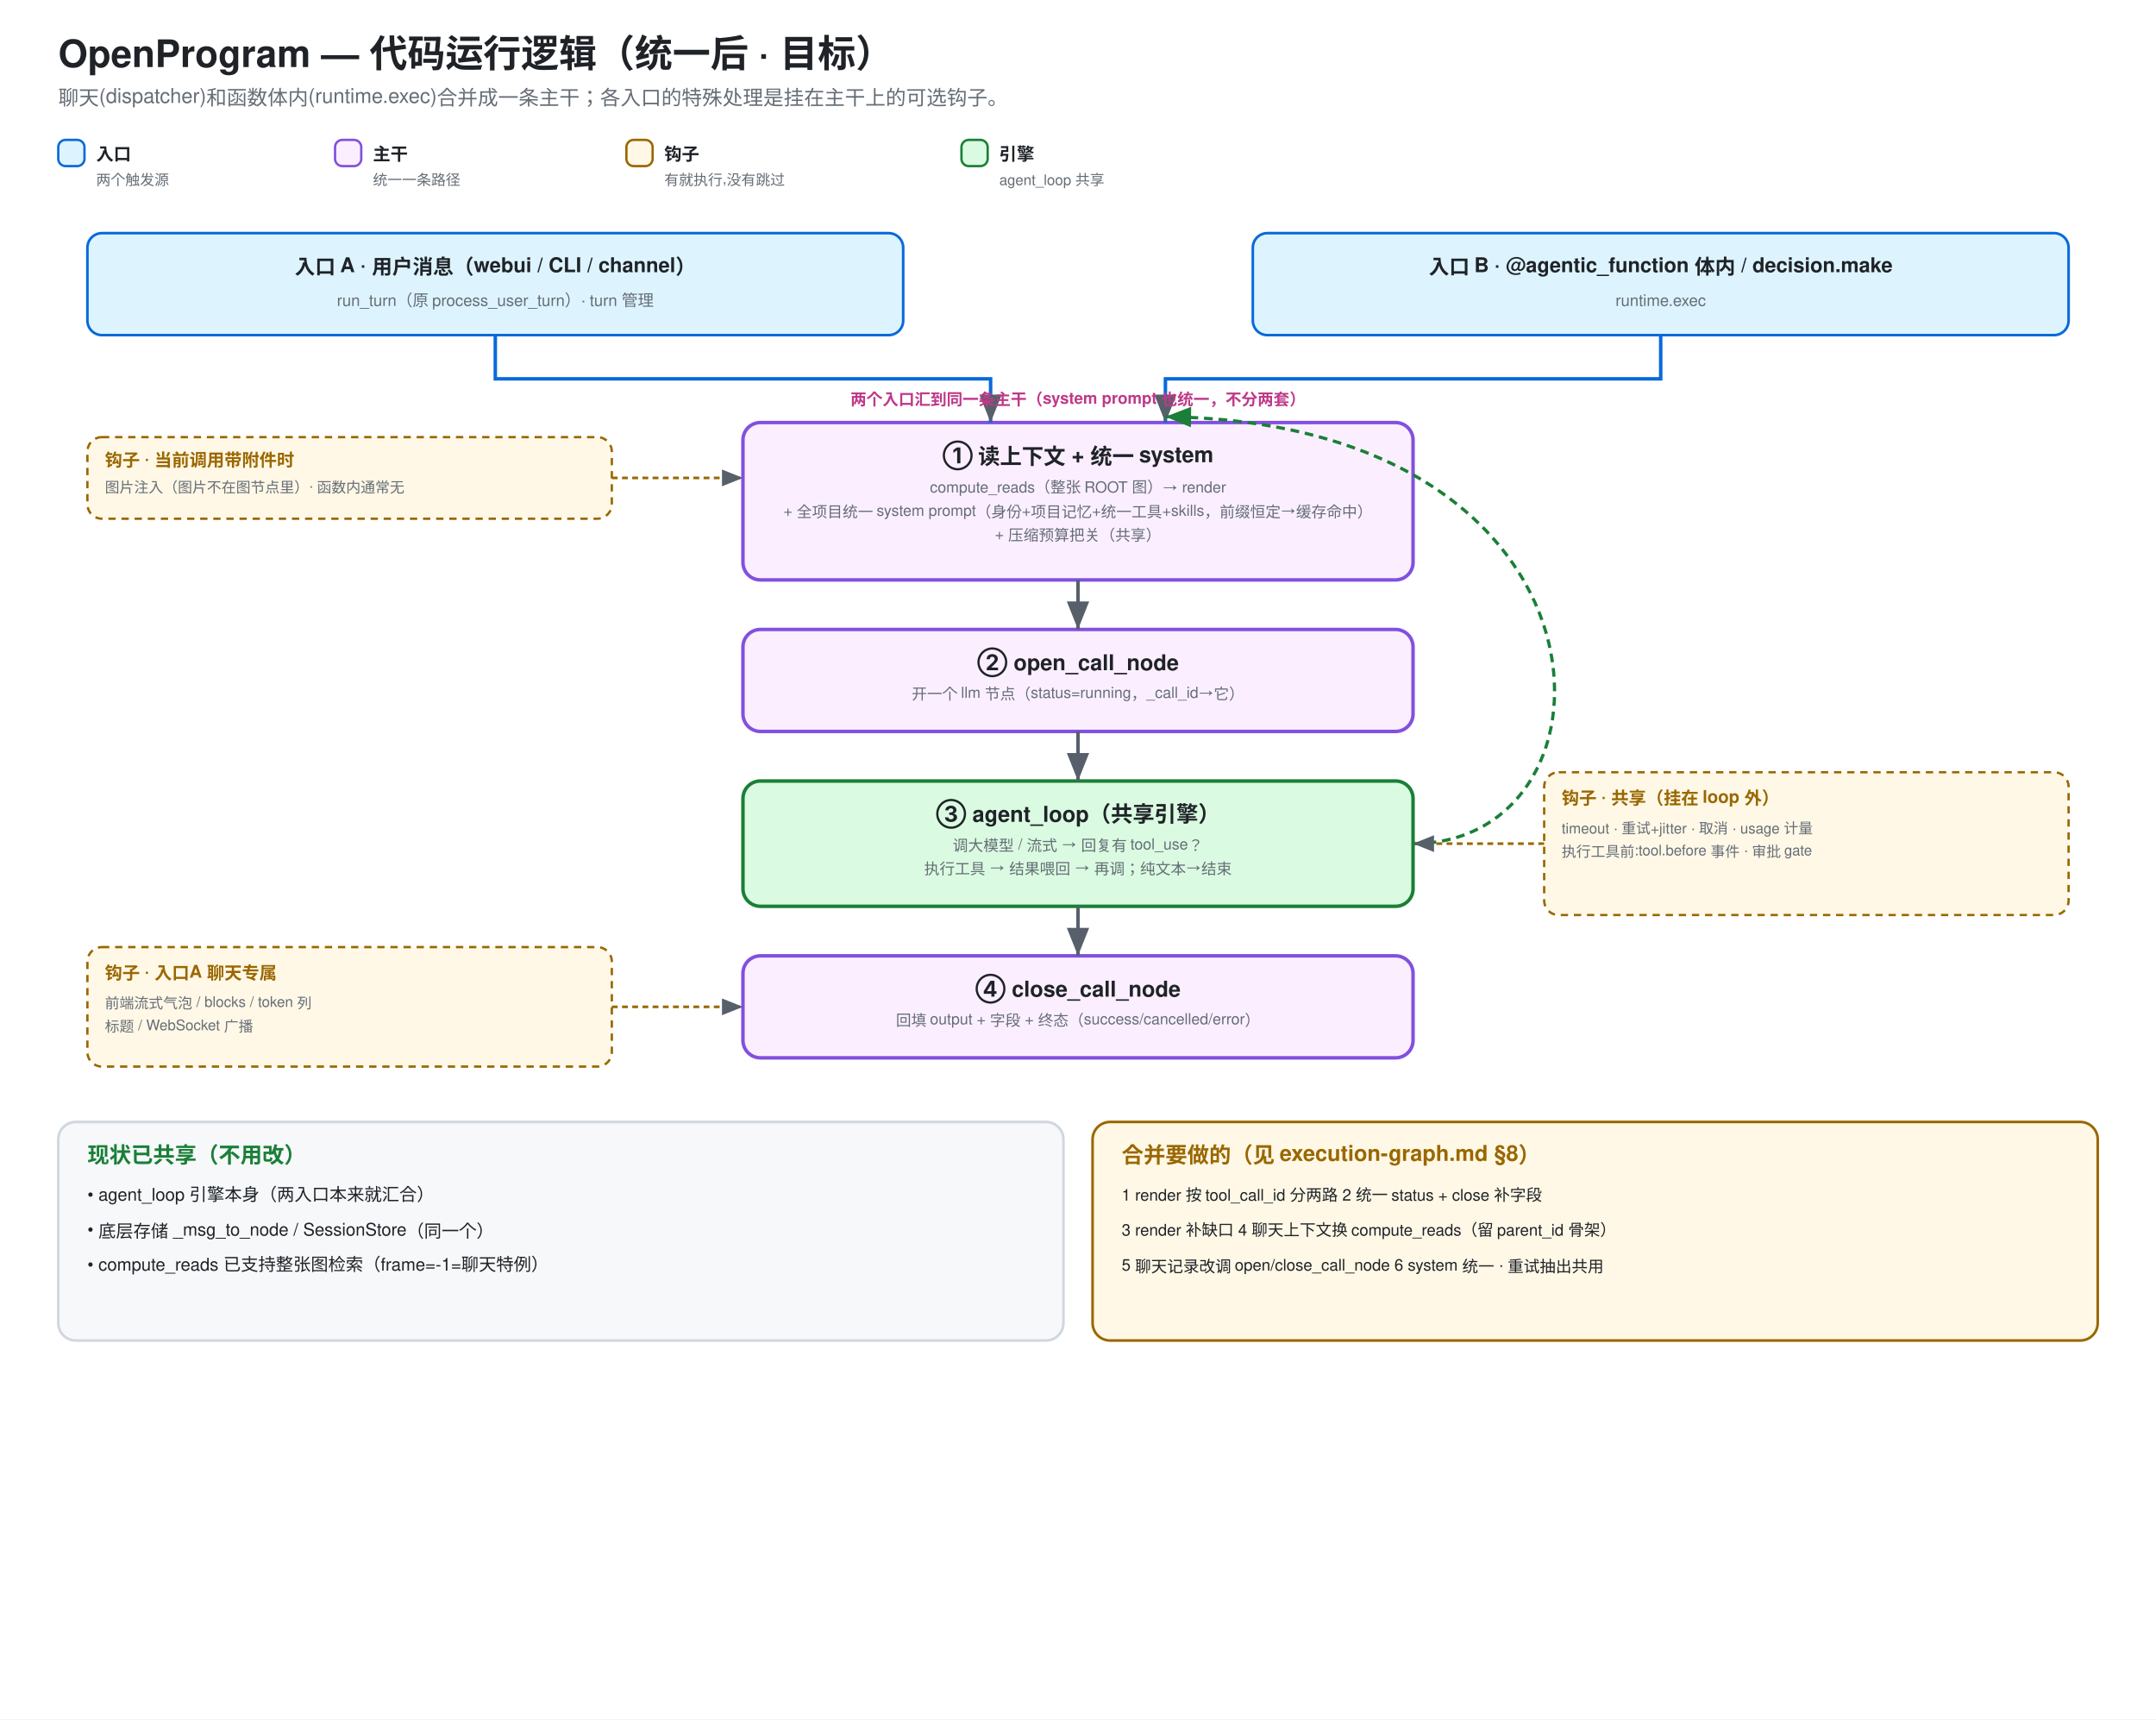
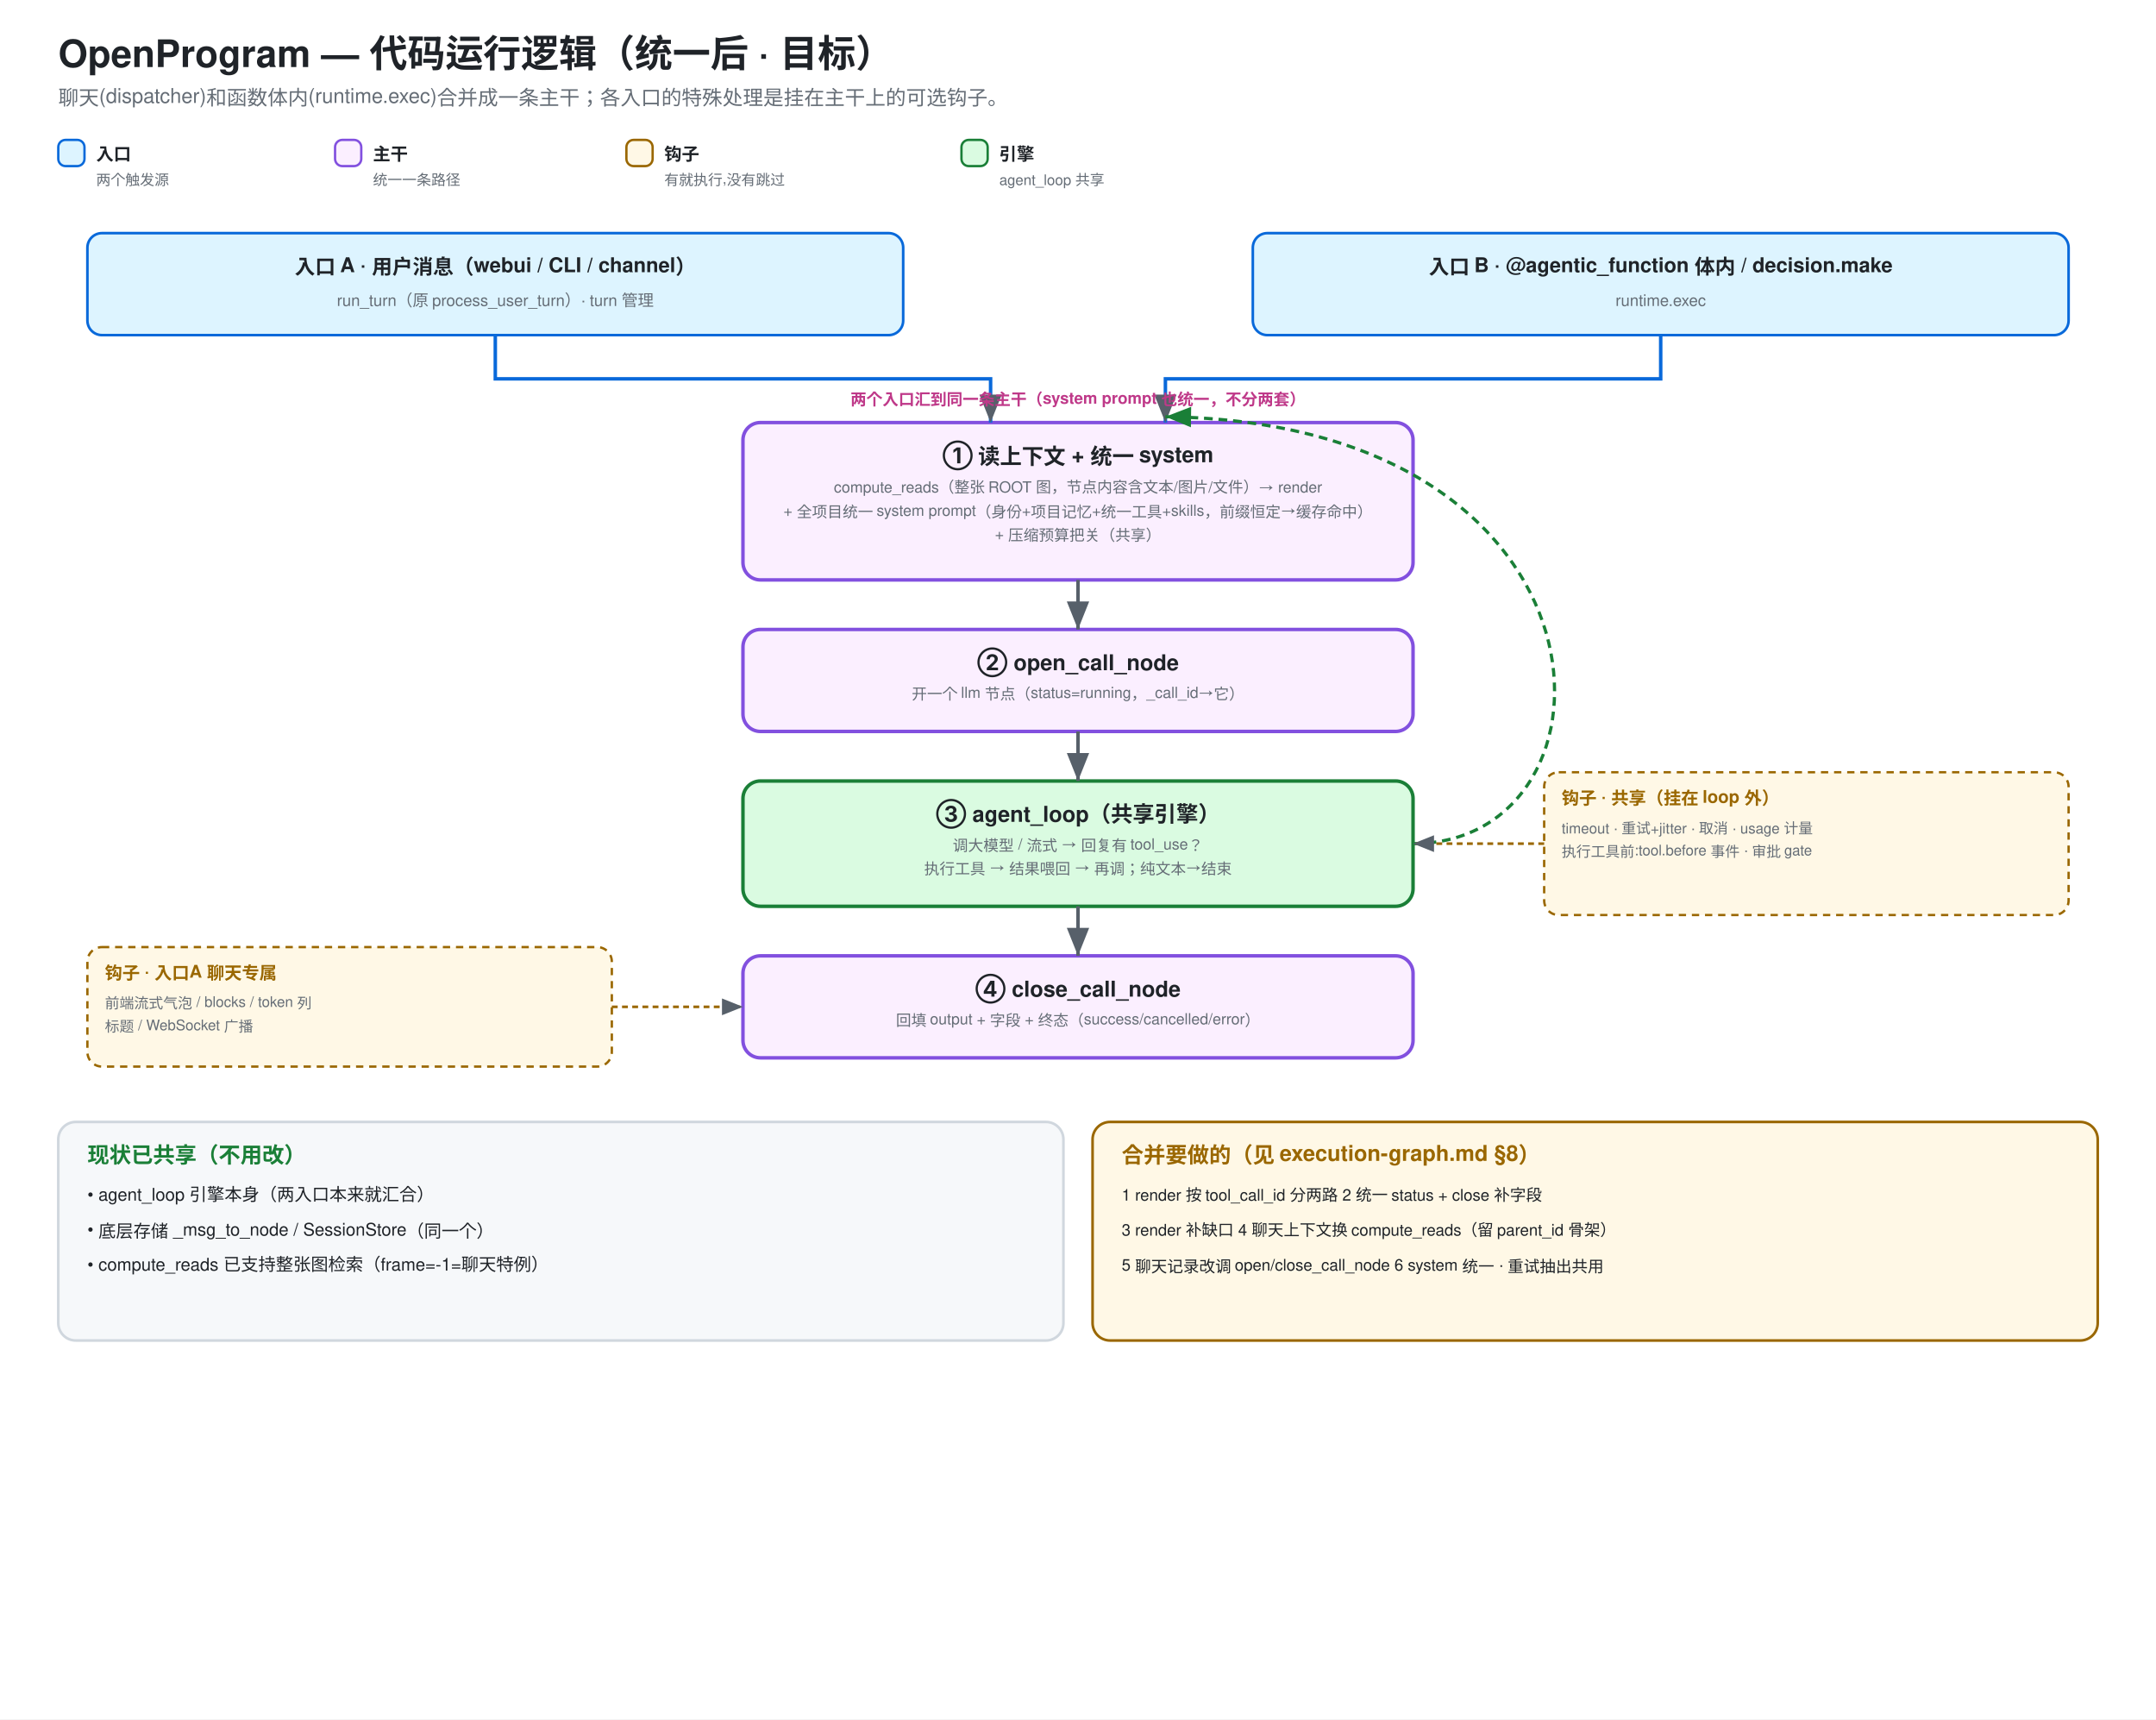
<svg xmlns="http://www.w3.org/2000/svg" width="1480" height="1180" viewBox="0 0 1480 1180">
  <defs>
    <marker id="a" markerWidth="11" markerHeight="11" refX="8" refY="3.2" orient="auto" markerUnits="strokeWidth">
      <path d="M0,0 L8,3.2 L0,6.4 Z" fill="#57606a" />
    </marker>
    <marker id="ag" markerWidth="11" markerHeight="11" refX="8" refY="3.2" orient="auto" markerUnits="strokeWidth">
      <path d="M0,0 L8,3.2 L0,6.4 Z" fill="#1a7f37" />
    </marker>
  </defs>
  <rect x="0" y="0" width="1480" height="1180" rx="0" fill="#ffffff" stroke="#ffffff" stroke-width="0" />
  <text x="40" y="46" font-family="-apple-system,Segoe UI,Helvetica,Arial,sans-serif" font-size="26" fill="#1f2328" text-anchor="start" font-weight="bold">OpenProgram — 代码运行逻辑（统一后 · 目标）</text>
  <text x="40" y="72" font-family="-apple-system,Segoe UI,Helvetica,Arial,sans-serif" font-size="14" fill="#656d76" text-anchor="start" font-weight="normal">聊天(dispatcher)和函数体内(runtime.exec)合并成一条主干；各入口的特殊处理是挂在主干上的可选钩子。</text>
  <rect x="40" y="96" width="18" height="18" rx="5" fill="#ddf4ff" stroke="#0969da" stroke-width="1.6" />
  <text x="66" y="110" font-family="-apple-system,Segoe UI,Helvetica,Arial,sans-serif" font-size="12" fill="#1f2328" text-anchor="start" font-weight="bold">入口</text>
  <text x="66" y="127" font-family="-apple-system,Segoe UI,Helvetica,Arial,sans-serif" font-size="10" fill="#656d76" text-anchor="start" font-weight="normal">两个触发源</text>
  <rect x="230" y="96" width="18" height="18" rx="5" fill="#fbefff" stroke="#8250df" stroke-width="1.6" />
  <text x="256" y="110" font-family="-apple-system,Segoe UI,Helvetica,Arial,sans-serif" font-size="12" fill="#1f2328" text-anchor="start" font-weight="bold">主干</text>
  <text x="256" y="127" font-family="-apple-system,Segoe UI,Helvetica,Arial,sans-serif" font-size="10" fill="#656d76" text-anchor="start" font-weight="normal">统一一条路径</text>
  <rect x="430" y="96" width="18" height="18" rx="5" fill="#fff8e6" stroke="#9a6700" stroke-width="1.6" />
  <text x="456" y="110" font-family="-apple-system,Segoe UI,Helvetica,Arial,sans-serif" font-size="12" fill="#1f2328" text-anchor="start" font-weight="bold">钩子</text>
  <text x="456" y="127" font-family="-apple-system,Segoe UI,Helvetica,Arial,sans-serif" font-size="10" fill="#656d76" text-anchor="start" font-weight="normal">有就执行,没有跳过</text>
  <rect x="660" y="96" width="18" height="18" rx="5" fill="#dafbe1" stroke="#1a7f37" stroke-width="1.6" />
  <text x="686" y="110" font-family="-apple-system,Segoe UI,Helvetica,Arial,sans-serif" font-size="12" fill="#1f2328" text-anchor="start" font-weight="bold">引擎</text>
  <text x="686" y="127" font-family="-apple-system,Segoe UI,Helvetica,Arial,sans-serif" font-size="10" fill="#656d76" text-anchor="start" font-weight="normal">agent_loop 共享</text>
  <rect x="60" y="160" width="560" height="70" rx="10" fill="#ddf4ff" stroke="#0969da" stroke-width="1.8" />
  <text x="340.0" y="188" font-family="-apple-system,Segoe UI,Helvetica,Arial,sans-serif" font-size="14" fill="#1f2328" text-anchor="middle" font-weight="bold">入口 A · 用户消息（webui / CLI / channel）</text>
  <text x="340.0" y="210" font-family="-apple-system,Segoe UI,Helvetica,Arial,sans-serif" font-size="11" fill="#656d76" text-anchor="middle" font-weight="normal">run_turn（原 process_user_turn）· turn 管理</text>
  <rect x="860" y="160" width="560" height="70" rx="10" fill="#ddf4ff" stroke="#0969da" stroke-width="1.8" />
  <text x="1140.0" y="188" font-family="-apple-system,Segoe UI,Helvetica,Arial,sans-serif" font-size="14" fill="#1f2328" text-anchor="middle" font-weight="bold">入口 B · @agentic_function 体内 / decision.make</text>
  <text x="1140.0" y="210" font-family="-apple-system,Segoe UI,Helvetica,Arial,sans-serif" font-size="11" fill="#656d76" text-anchor="middle" font-weight="normal">runtime.exec</text>
  <rect x="510.0" y="290" width="460" height="108" rx="12" fill="#fbefff" stroke="#8250df" stroke-width="2.4" />
  <text x="740.0" y="318" font-family="-apple-system,Segoe UI,Helvetica,Arial,sans-serif" font-size="15" fill="#1f2328" text-anchor="middle" font-weight="bold">① 读上下文 + 统一 system</text>
-   <text x="740.0" y="338" font-family="-apple-system,Segoe UI,Helvetica,Arial,sans-serif" font-size="10.5" fill="#656d76" text-anchor="middle" font-weight="normal">compute_reads（整张 ROOT 图）→ render</text>
+   <text x="740.0" y="338" font-family="-apple-system,Segoe UI,Helvetica,Arial,sans-serif" font-size="10.5" fill="#656d76" text-anchor="middle" font-weight="normal">compute_reads（整张 ROOT 图，节点内容含文本/图片/文件）→ render</text>
  <text x="740.0" y="354" font-family="-apple-system,Segoe UI,Helvetica,Arial,sans-serif" font-size="10.5" fill="#656d76" text-anchor="middle" font-weight="normal">+ 全项目统一 system prompt（身份+项目记忆+统一工具+skills，前缀恒定→缓存命中）</text>
  <text x="740.0" y="370" font-family="-apple-system,Segoe UI,Helvetica,Arial,sans-serif" font-size="10.5" fill="#656d76" text-anchor="middle" font-weight="normal">+ 压缩预算把关（共享）</text>
  <rect x="510.0" y="432" width="460" height="70" rx="12" fill="#fbefff" stroke="#8250df" stroke-width="2.4" />
  <text x="740.0" y="460" font-family="-apple-system,Segoe UI,Helvetica,Arial,sans-serif" font-size="15" fill="#1f2328" text-anchor="middle" font-weight="bold">② open_call_node</text>
  <text x="740.0" y="480" font-family="-apple-system,Segoe UI,Helvetica,Arial,sans-serif" font-size="10.5" fill="#656d76" text-anchor="middle" font-weight="normal">开一个 llm 节点（status=running，_call_id→它）</text>
  <path d="M 740.0 398 L 740.0 432" stroke="#57606a" stroke-width="2.4" fill="none" marker-end="url(#a)" />
  <rect x="510.0" y="536" width="460" height="86" rx="12" fill="#dafbe1" stroke="#1a7f37" stroke-width="2.4" />
  <text x="740.0" y="564" font-family="-apple-system,Segoe UI,Helvetica,Arial,sans-serif" font-size="15" fill="#1f2328" text-anchor="middle" font-weight="bold">③ agent_loop（共享引擎）</text>
  <text x="740.0" y="584" font-family="-apple-system,Segoe UI,Helvetica,Arial,sans-serif" font-size="10.5" fill="#656d76" text-anchor="middle" font-weight="normal">调大模型 / 流式 → 回复有 tool_use？</text>
  <text x="740.0" y="600" font-family="-apple-system,Segoe UI,Helvetica,Arial,sans-serif" font-size="10.5" fill="#656d76" text-anchor="middle" font-weight="normal">执行工具 → 结果喂回 → 再调；纯文本→结束</text>
  <path d="M 740.0 502 L 740.0 536" stroke="#57606a" stroke-width="2.4" fill="none" marker-end="url(#a)" />
  <rect x="510.0" y="656" width="460" height="70" rx="12" fill="#fbefff" stroke="#8250df" stroke-width="2.4" />
  <text x="740.0" y="684" font-family="-apple-system,Segoe UI,Helvetica,Arial,sans-serif" font-size="15" fill="#1f2328" text-anchor="middle" font-weight="bold">④ close_call_node</text>
  <text x="740.0" y="704" font-family="-apple-system,Segoe UI,Helvetica,Arial,sans-serif" font-size="10.5" fill="#656d76" text-anchor="middle" font-weight="normal">回填 output + 字段 + 终态（success/cancelled/error）</text>
  <path d="M 740.0 622 L 740.0 656" stroke="#57606a" stroke-width="2.4" fill="none" marker-end="url(#a)" />
  <path d="M 340.0 230 L 340.0 260.0 L 680.0 260.0 L 680.0 290" stroke="#0969da" stroke-width="2.4" fill="none" marker-end="url(#a)" />
  <path d="M 1140.0 230 L 1140.0 260.0 L 800.0 260.0 L 800.0 290" stroke="#0969da" stroke-width="2.4" fill="none" marker-end="url(#a)" />
  <text x="740.0" y="278" font-family="-apple-system,Segoe UI,Helvetica,Arial,sans-serif" font-size="11" fill="#bf3989" text-anchor="middle" font-weight="bold">两个入口汇到同一条主干（system prompt 也统一，不分两套）</text>
  <path d="M 970.0 579.0 C 1120.0 579.0 1120.0 290 800.0 286" stroke="#1a7f37" stroke-width="2.2" fill="none" stroke-dasharray="6 4" marker-end="url(#ag)" />
  <text x="1130.0" y="542" font-family="-apple-system,Segoe UI,Helvetica,Arial,sans-serif" font-size="11" fill="#1a7f37" text-anchor="start" font-weight="bold">工具是 @agentic_function？</text>
  <text x="1130.0" y="558" font-family="-apple-system,Segoe UI,Helvetica,Arial,sans-serif" font-size="11" fill="#1a7f37" text-anchor="start" font-weight="normal">→ 体内再调 exec = 回到主干顶（嵌套）</text>
  <text x="1130.0" y="574" font-family="-apple-system,Segoe UI,Helvetica,Arial,sans-serif" font-size="11" fill="#656d76" text-anchor="start" font-weight="normal">用同一个统一 system（缓存继续命中）</text>
  <text x="1130.0" y="590" font-family="-apple-system,Segoe UI,Helvetica,Arial,sans-serif" font-size="11" fill="#656d76" text-anchor="start" font-weight="normal">wiki_agent 递归即此</text>
  <rect x="60" y="650" width="360" height="82" rx="10" fill="#fff8e6" stroke="#9a6700" stroke-width="1.6" stroke-dasharray="5 4" />
  <text x="72" y="672" font-family="-apple-system,Segoe UI,Helvetica,Arial,sans-serif" font-size="12" fill="#9a6700" text-anchor="start" font-weight="bold">钩子 · 入口A 聊天专属</text>
  <text x="72" y="692" font-family="-apple-system,Segoe UI,Helvetica,Arial,sans-serif" font-size="10" fill="#656d76" text-anchor="start" font-weight="normal">前端流式气泡 / blocks / token 列</text>
  <text x="72" y="708" font-family="-apple-system,Segoe UI,Helvetica,Arial,sans-serif" font-size="10" fill="#656d76" text-anchor="start" font-weight="normal">标题 / WebSocket 广播</text>
  <path d="M 420 691.0 L 510.0 691.0" stroke="#9a6700" stroke-width="1.8" fill="none" stroke-dasharray="4 3" marker-end="url(#a)" />
  <rect x="1060" y="530" width="360" height="98" rx="10" fill="#fff8e6" stroke="#9a6700" stroke-width="1.6" stroke-dasharray="5 4" />
  <text x="1072" y="552" font-family="-apple-system,Segoe UI,Helvetica,Arial,sans-serif" font-size="12" fill="#9a6700" text-anchor="start" font-weight="bold">钩子 · 共享（挂在 loop 外）</text>
  <text x="1072" y="572" font-family="-apple-system,Segoe UI,Helvetica,Arial,sans-serif" font-size="10" fill="#656d76" text-anchor="start" font-weight="normal">timeout · 重试+jitter · 取消 · usage 计量</text>
  <text x="1072" y="588" font-family="-apple-system,Segoe UI,Helvetica,Arial,sans-serif" font-size="10" fill="#656d76" text-anchor="start" font-weight="normal">执行工具前:tool.before 事件 · 审批 gate</text>
  <path d="M 1060 579.0 L 970.0 579.0" stroke="#9a6700" stroke-width="1.8" fill="none" stroke-dasharray="4 3" marker-end="url(#a)" />
-   <rect x="60" y="300" width="360" height="56" rx="10" fill="#fff8e6" stroke="#9a6700" stroke-width="1.6" stroke-dasharray="5 4" />
-   <text x="72" y="320" font-family="-apple-system,Segoe UI,Helvetica,Arial,sans-serif" font-size="12" fill="#9a6700" text-anchor="start" font-weight="bold">钩子 · 当前调用带附件时</text>
-   <text x="72" y="338" font-family="-apple-system,Segoe UI,Helvetica,Arial,sans-serif" font-size="10" fill="#656d76" text-anchor="start" font-weight="normal">图片注入（图片不在图节点里）· 函数内通常无</text>
-   <path d="M 420 328 L 510.0 328" stroke="#9a6700" stroke-width="1.8" fill="none" stroke-dasharray="4 3" marker-end="url(#a)" />
  <rect x="40" y="770" width="690.0" height="150" rx="12" fill="#f6f8fa" stroke="#d0d7de" stroke-width="1.8" />
  <text x="60" y="798" font-family="-apple-system,Segoe UI,Helvetica,Arial,sans-serif" font-size="15" fill="#1a7f37" text-anchor="start" font-weight="bold">现状已共享（不用改）</text>
  <text x="60" y="824" font-family="-apple-system,Segoe UI,Helvetica,Arial,sans-serif" font-size="12" fill="#1f2328" text-anchor="start" font-weight="normal">• agent_loop 引擎本身（两入口本来就汇合）</text>
  <text x="60" y="848" font-family="-apple-system,Segoe UI,Helvetica,Arial,sans-serif" font-size="12" fill="#1f2328" text-anchor="start" font-weight="normal">• 底层存储 _msg_to_node / SessionStore（同一个）</text>
  <text x="60" y="872" font-family="-apple-system,Segoe UI,Helvetica,Arial,sans-serif" font-size="12" fill="#1f2328" text-anchor="start" font-weight="normal">• compute_reads 已支持整张图检索（frame=-1=聊天特例）</text>
  <rect x="750.0" y="770" width="690.0" height="150" rx="12" fill="#fff8e6" stroke="#9a6700" stroke-width="1.8" />
  <text x="770.0" y="798" font-family="-apple-system,Segoe UI,Helvetica,Arial,sans-serif" font-size="15" fill="#9a6700" text-anchor="start" font-weight="bold">合并要做的（见 execution-graph.md §8）</text>
  <text x="770.0" y="824" font-family="-apple-system,Segoe UI,Helvetica,Arial,sans-serif" font-size="11" fill="#1f2328" text-anchor="start" font-weight="normal">1 render 按 tool_call_id 分两路   2 统一 status + close 补字段</text>
  <text x="770.0" y="848" font-family="-apple-system,Segoe UI,Helvetica,Arial,sans-serif" font-size="11" fill="#1f2328" text-anchor="start" font-weight="normal">3 render 补缺口   4 聊天上下文换 compute_reads（留 parent_id 骨架）</text>
  <text x="770.0" y="872" font-family="-apple-system,Segoe UI,Helvetica,Arial,sans-serif" font-size="11" fill="#1f2328" text-anchor="start" font-weight="normal">5 聊天记录改调 open/close_call_node   6 system 统一 · 重试抽出共用</text>
</svg>
